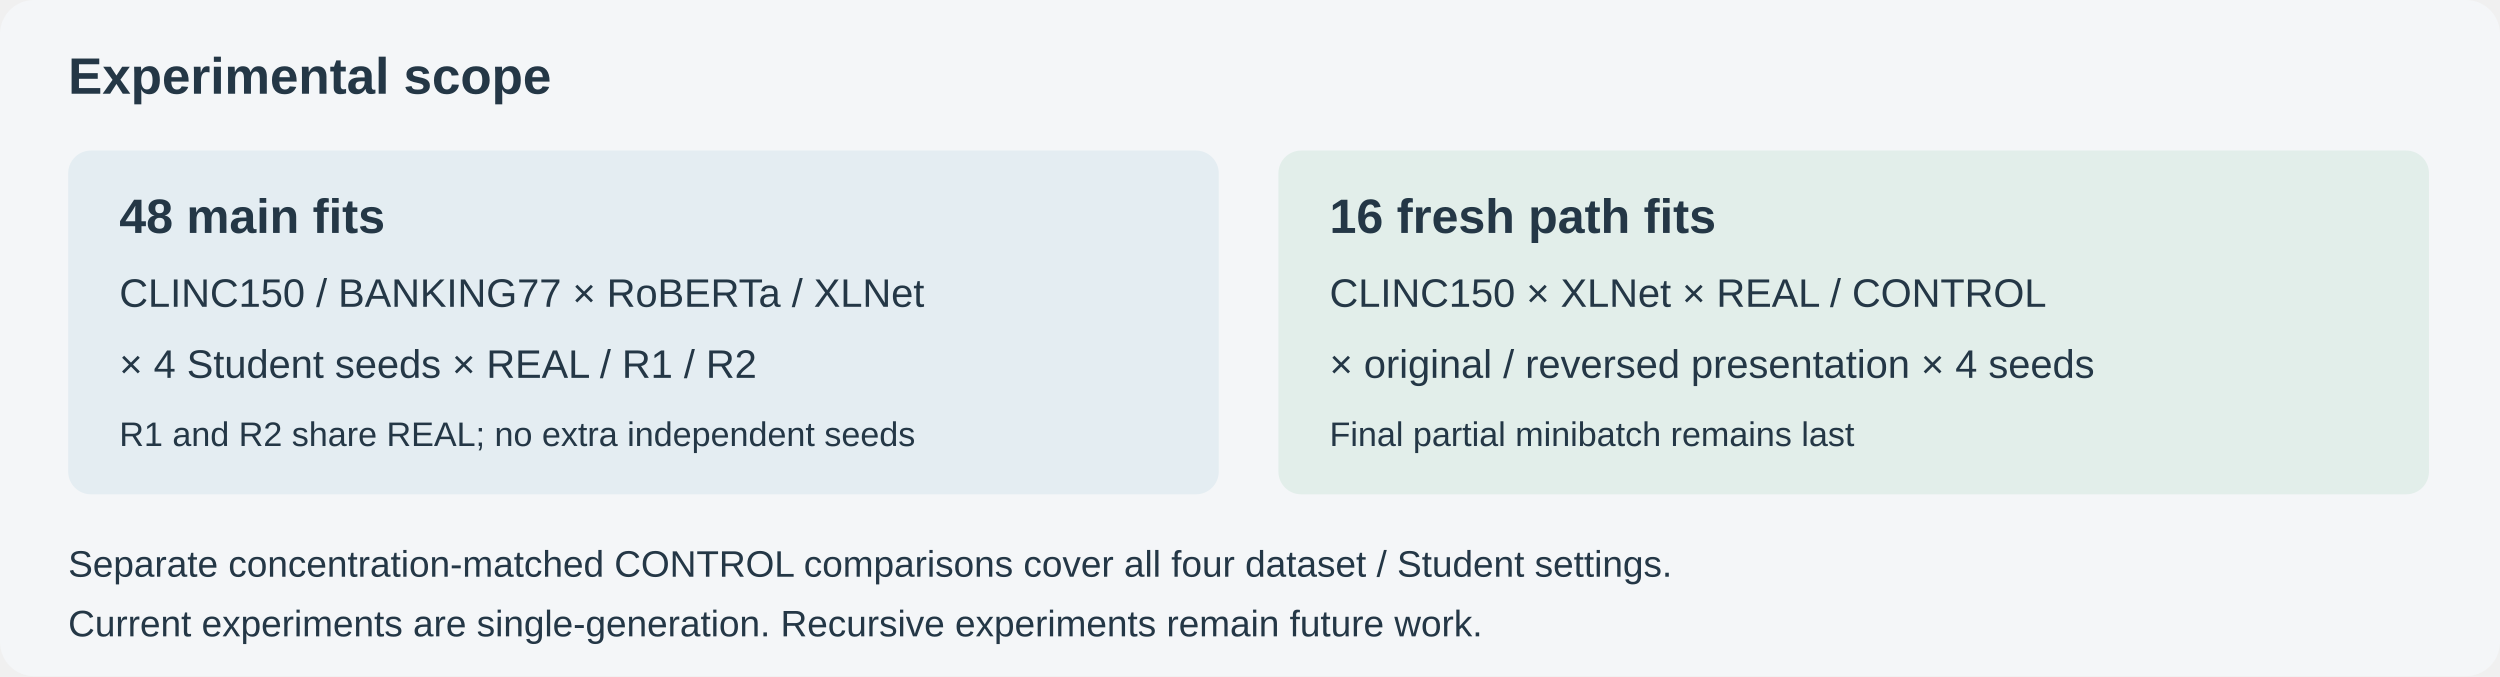
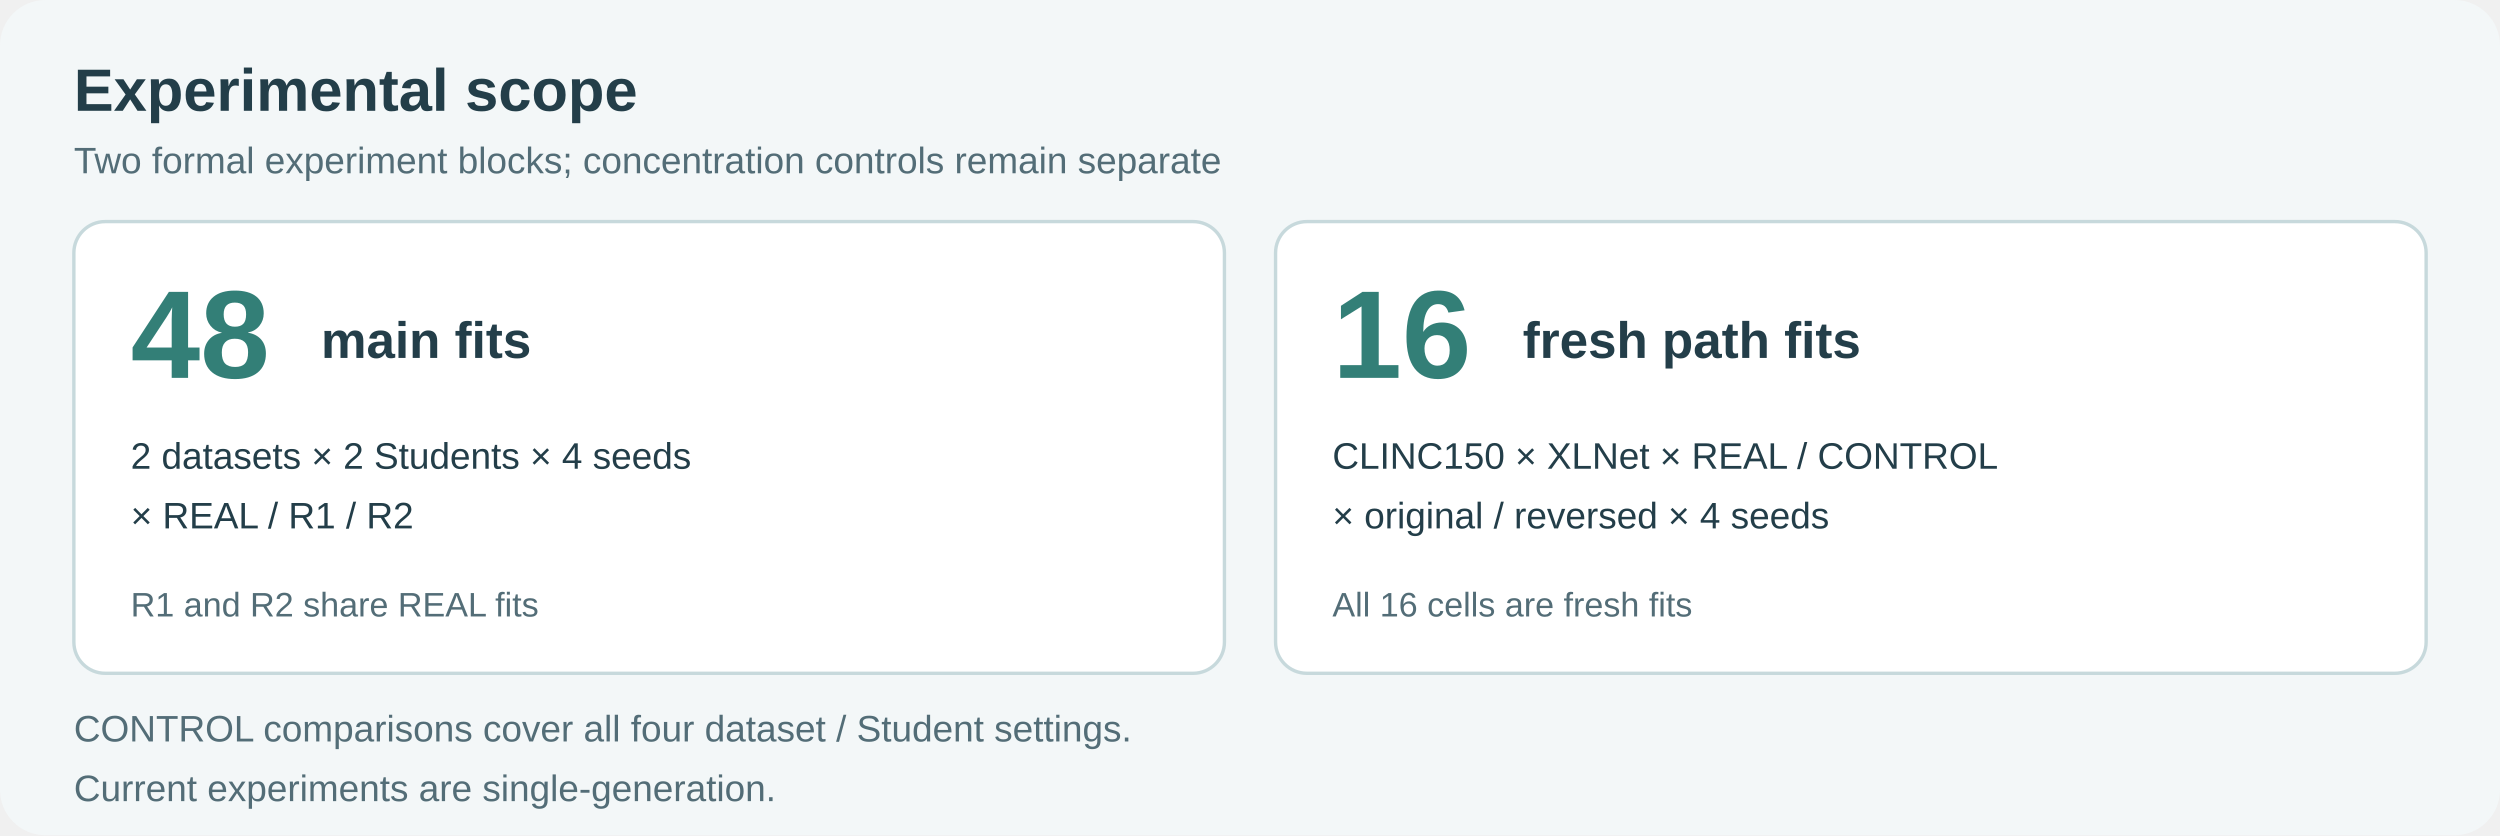
- <svg xmlns="http://www.w3.org/2000/svg" width="880" height="238" viewBox="0 0 880 238" role="img" aria-labelledby="title desc">
-   <rect width="880" height="238" rx="12" fill="#f4f6f8" />
-   <g font-family="Arial, sans-serif" fill="#243746">
-     <text x="24" y="33" font-size="18" font-weight="700">Experimental scope</text>
-     <rect x="24" y="53" width="405" height="121" rx="8" fill="#e4edf2" />
-     <rect x="450" y="53" width="405" height="121" rx="8" fill="#e2eeea" />
-     <text x="42" y="82" font-size="17" font-weight="700">48 main fits</text>
-     <text x="42" y="108" font-size="14">CLINC150 / BANKING77 × RoBERTa / XLNet</text>
-     <text x="42" y="133" font-size="14">× 4 Student seeds × REAL / R1 / R2</text>
-     <text x="42" y="157" font-size="12">R1 and R2 share REAL; no extra independent seeds</text>
-     <text x="468" y="82" font-size="17" font-weight="700">16 fresh path fits</text>
-     <text x="468" y="108" font-size="14">CLINC150 × XLNet × REAL / CONTROL</text>
-     <text x="468" y="133" font-size="14">× original / reversed presentation × 4 seeds</text>
-     <text x="468" y="157" font-size="12">Final partial minibatch remains last</text>
-     <text x="24" y="203" font-size="13">Separate concentration-matched CONTROL comparisons cover all four dataset / Student settings.</text>
-     <text x="24" y="224" font-size="13">Current experiments are single-generation. Recursive experiments remain future work.</text>
+ <svg xmlns="http://www.w3.org/2000/svg" width="880" height="294" viewBox="0 0 880 294" role="img" aria-labelledby="title desc">
+   <style>
+     .surface { fill: #f3f7f8; }
+     .card { fill: #ffffff; stroke: #c7d9dc; }
+     .heading { fill: #233e49; }
+     .muted { fill: #536d77; }
+     .accent { fill: #337f77; }
+     @media (prefers-color-scheme: dark) {
+       .surface { fill: #17262d; }
+       .card { fill: #20343c; stroke: #45636b; }
+       .heading { fill: #eff7f6; }
+       .muted { fill: #bbced0; }
+       .accent { fill: #82cbc0; }
+     }
+   </style>
+   <rect class="surface" width="880" height="294" rx="16" />
+   <g font-family="Arial, sans-serif">
+     <text class="heading" x="26" y="39" font-size="21" font-weight="700">Experimental scope</text>
+     <text class="muted" x="26" y="61" font-size="13">Two formal experiment blocks; concentration controls remain separate</text>
+     <g stroke-width="1.2">
+       <rect class="card" x="26" y="78" width="405" height="159" rx="11" />
+       <rect class="card" x="449" y="78" width="405" height="159" rx="11" />
+     </g>
+     <text class="accent" x="46" y="133" font-size="44" font-weight="700">48</text>
+     <text class="heading" x="113" y="126" font-size="18" font-weight="700">main fits</text>
+     <text class="accent" x="469" y="133" font-size="44" font-weight="700">16</text>
+     <text class="heading" x="536" y="126" font-size="18" font-weight="700">fresh path fits</text>
+     <g class="heading" font-size="13">
+       <text x="46" y="165">2 datasets × 2 Students × 4 seeds</text>
+       <text x="46" y="186">× REAL / R1 / R2</text>
+       <text x="469" y="165">CLINC150 × XLNet × REAL / CONTROL</text>
+       <text x="469" y="186">× original / reversed × 4 seeds</text>
+     </g>
+     <g class="muted" font-size="12">
+       <text x="46" y="217">R1 and R2 share REAL fits</text>
+       <text x="469" y="217">All 16 cells are fresh fits</text>
+     </g>
+     <text class="muted" x="26" y="261" font-size="13">CONTROL comparisons cover all four dataset / Student settings.</text>
+     <text class="muted" x="26" y="282" font-size="13">Current experiments are single-generation.</text>
  </g>
</svg>
